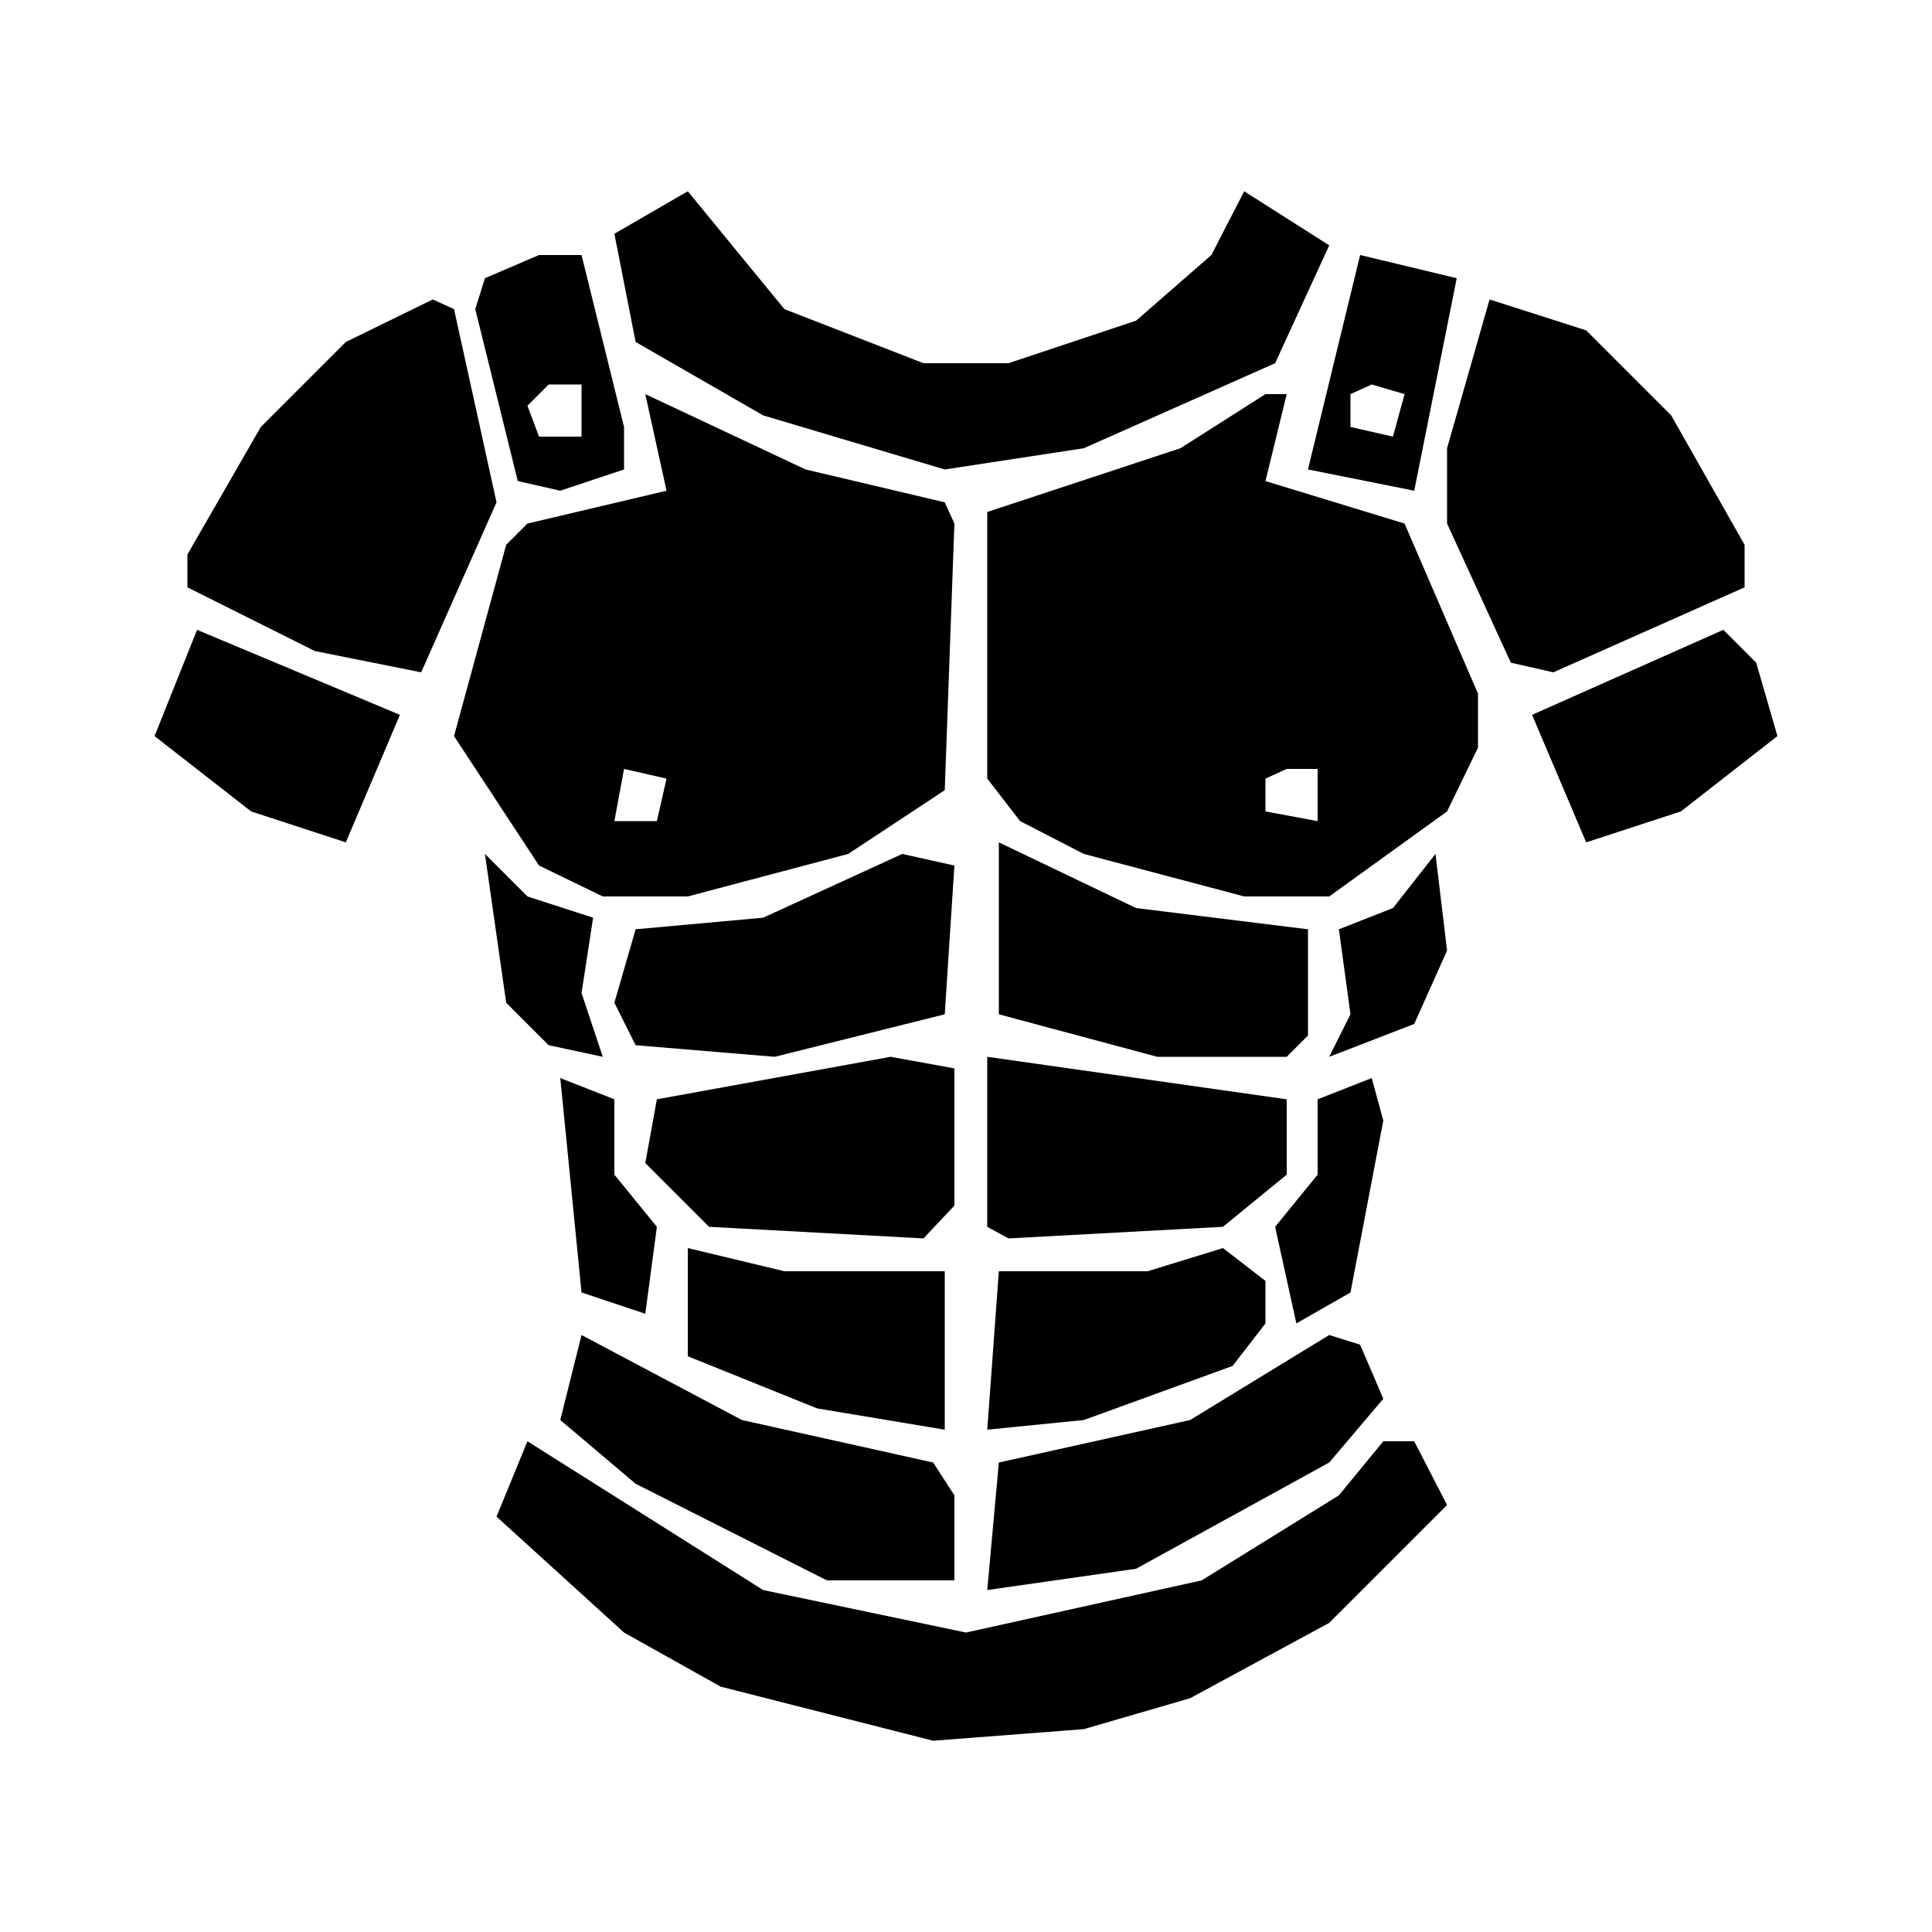
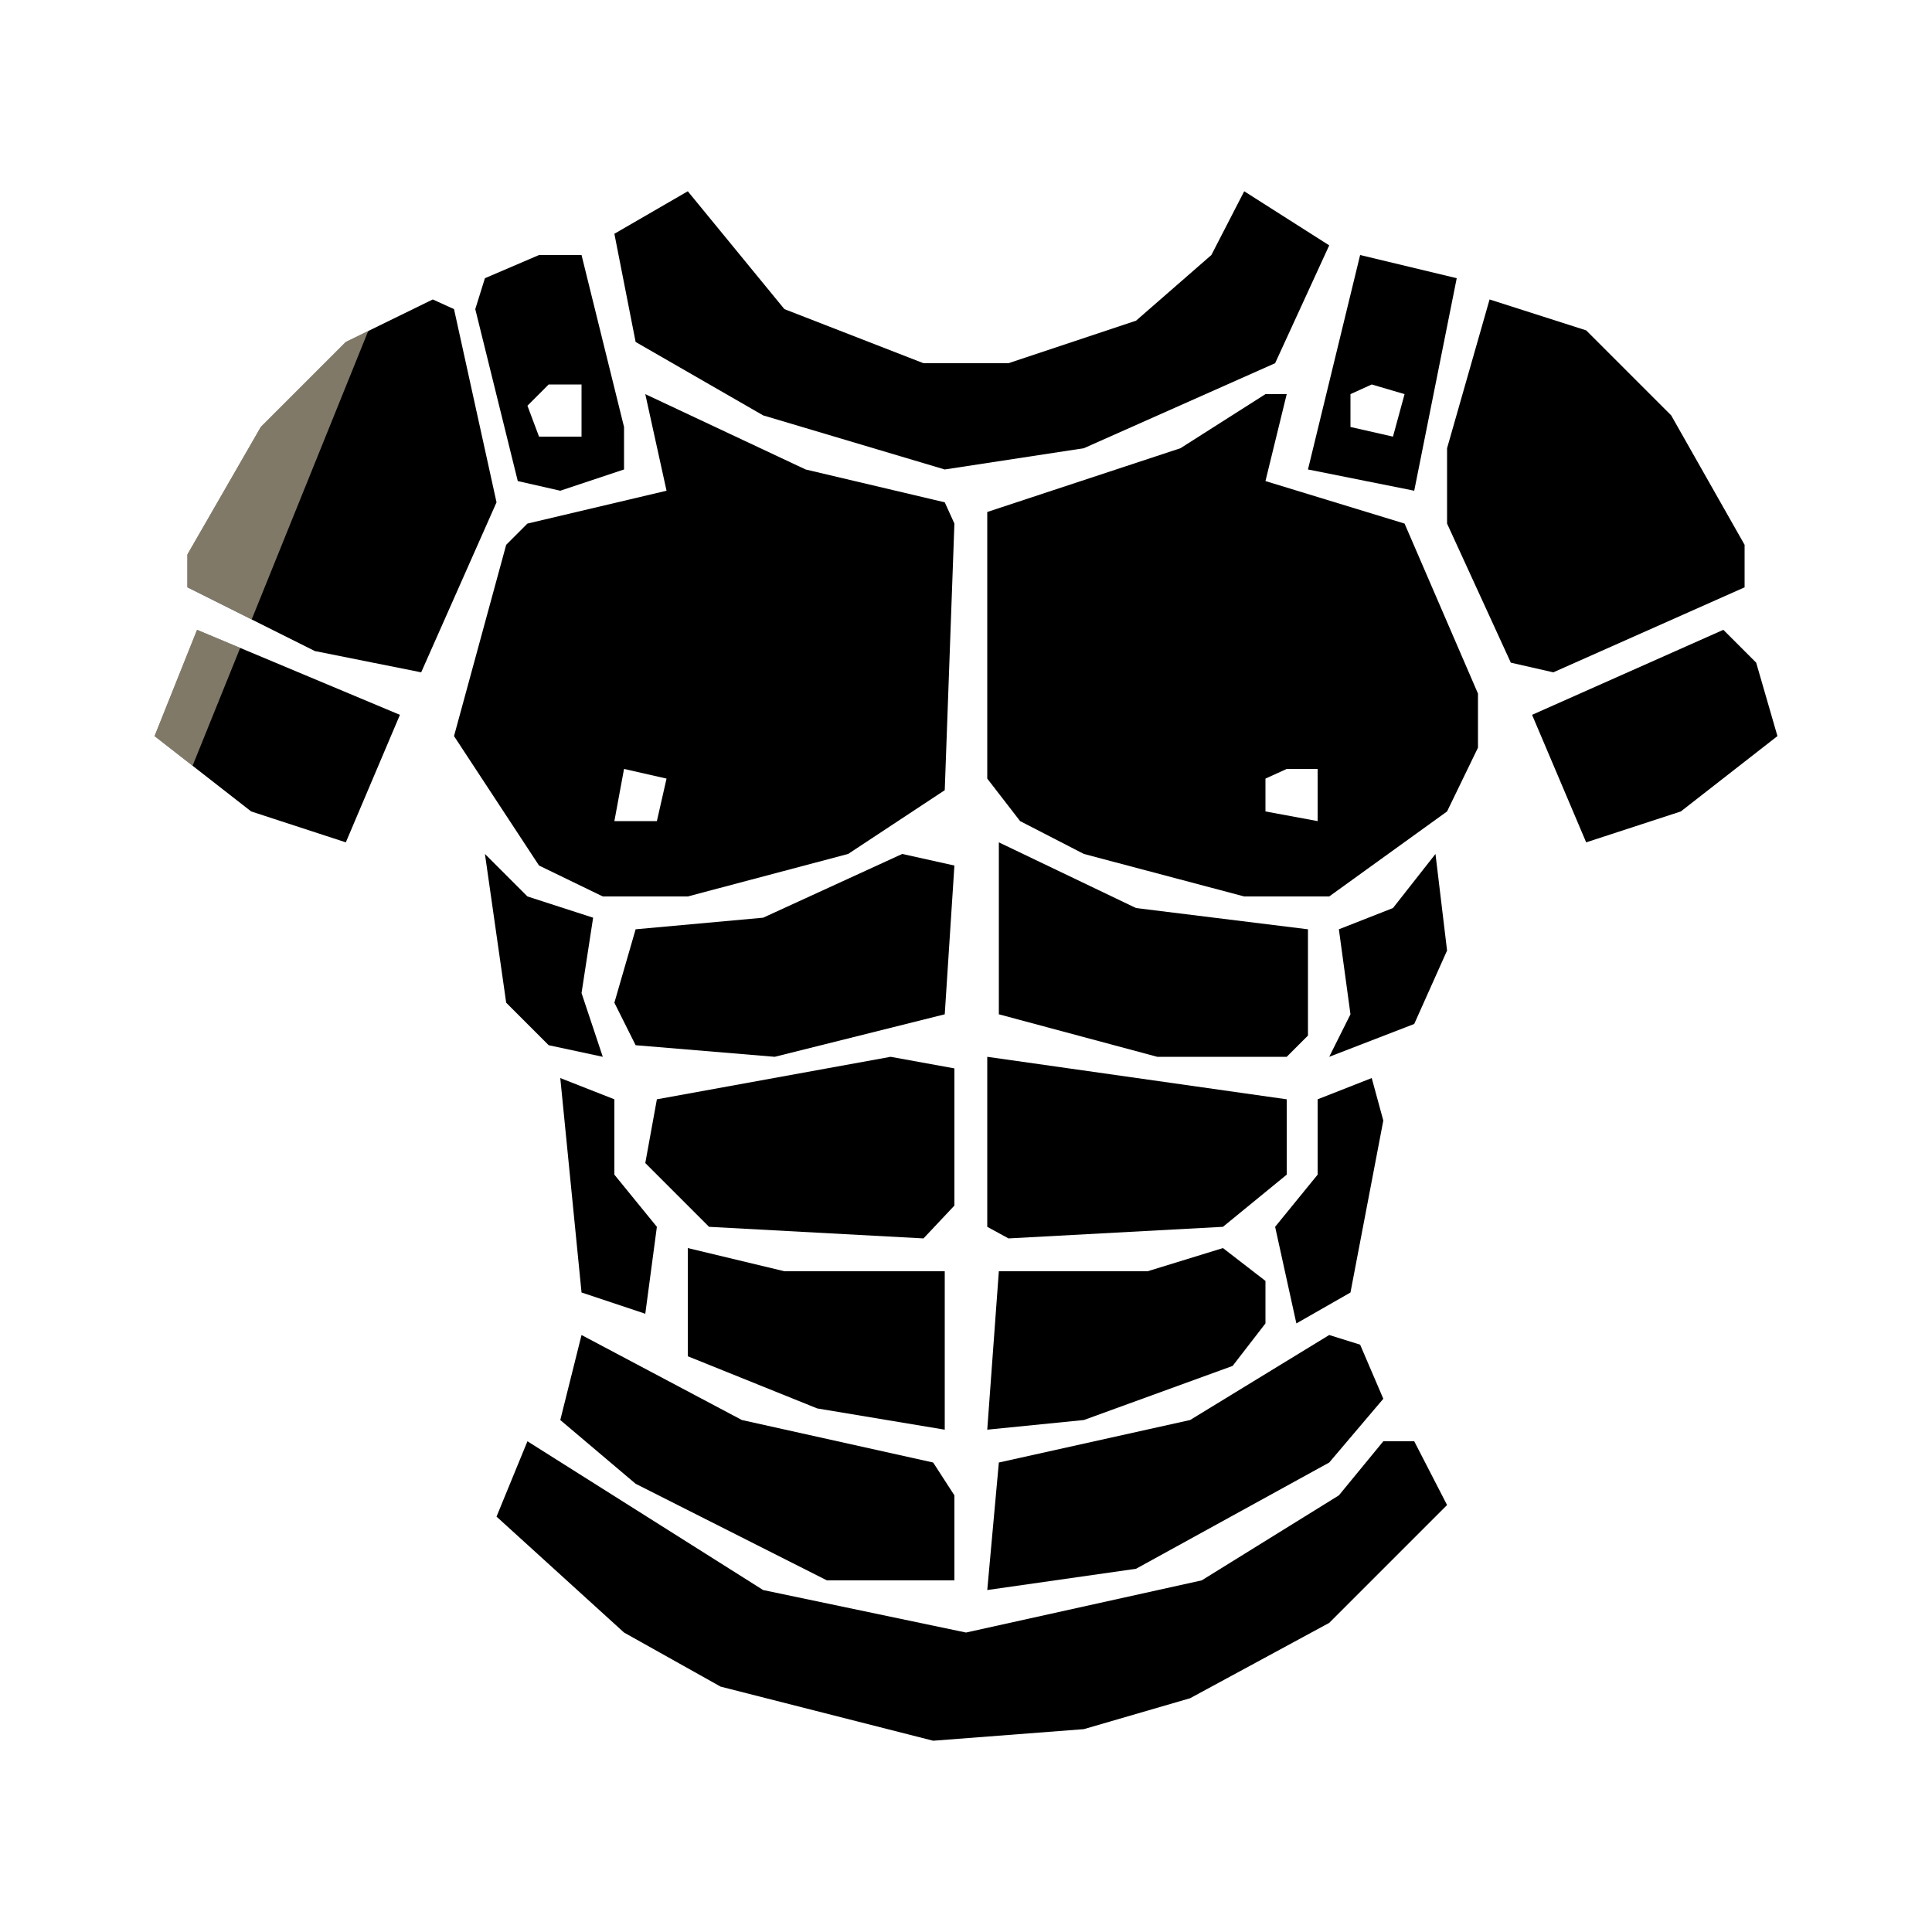
<svg xmlns="http://www.w3.org/2000/svg" viewBox="0 0 100 100" fill="currentColor">
  <defs>
    <clipPath id="armc">
      <path fill-rule="evenodd" d="M35.6 9.9L40.6 16.0L47.8 18.8L52.2 18.8L58.8 16.6L62.7 13.2L64.4 9.9L68.8 12.7L66.0 18.8L56.1 23.2L48.9 24.3L39.5 21.5L32.9 17.7L31.8 12.1L35.6 9.9ZM27.9 13.2L30.1 13.2L32.3 22.1L32.3 24.3L29.0 25.4L26.8 24.9L24.6 16.0L25.1 14.4L27.9 13.2ZM70.4 13.2L75.4 14.4L73.2 25.4L67.7 24.3L70.4 13.2ZM22.4 15.5L23.5 16.0L25.7 26.0L21.8 34.8L16.3 33.7L9.7 30.4L9.7 28.7L13.5 22.1L17.9 17.7L22.4 15.5ZM77.1 15.5L82.1 17.1L86.5 21.5L90.3 28.2L90.3 30.4L80.4 34.8L78.2 34.3L74.9 27.1L74.9 23.2L77.1 15.5ZM28.4 19.9L27.3 21.0L27.9 22.6L30.1 22.6L30.1 19.9L28.4 19.9ZM71.0 19.9L69.9 20.4L69.9 22.1L72.1 22.6L72.7 20.4L71.0 19.9ZM33.4 20.4L41.7 24.3L48.9 26.0L49.4 27.1L48.9 40.9L43.9 44.2L35.6 46.4L31.2 46.4L27.9 44.8L23.5 38.1L26.2 28.2L27.3 27.1L34.5 25.4L33.4 20.4ZM65.5 20.4L66.6 20.4L65.5 24.9L72.7 27.1L76.5 35.9L76.5 38.7L74.9 42.0L68.8 46.4L64.4 46.4L56.1 44.2L52.8 42.5L51.1 40.3L51.1 26.5L61.1 23.2L65.5 20.4ZM10.2 32.6L20.7 37.0L17.9 43.6L13.0 42.0L8.0 38.1L10.2 32.6ZM89.2 32.6L90.9 34.3L92.0 38.1L87.0 42.0L82.1 43.6L79.3 37.0L89.2 32.6ZM32.3 39.8L31.8 42.5L34.0 42.5L34.5 40.3L32.3 39.8ZM66.6 39.8L65.5 40.3L65.5 42.0L68.2 42.5L68.2 39.8L66.6 39.8ZM51.7 43.6L58.8 47.0L67.7 48.1L67.7 53.6L66.6 54.7L59.9 54.7L51.7 52.5L51.7 43.6ZM25.1 44.2L27.3 46.4L30.7 47.5L30.1 51.4L31.2 54.7L28.4 54.1L26.2 51.9L25.1 44.2ZM46.7 44.2L49.4 44.8L48.9 52.5L40.1 54.7L32.9 54.1L31.8 51.9L32.9 48.1L39.5 47.5L46.7 44.2ZM74.3 44.2L74.9 49.2L73.2 53.0L68.8 54.7L69.9 52.5L69.3 48.1L72.1 47.0L74.3 44.2ZM46.1 54.7L49.4 55.3L49.4 62.4L47.8 64.1L36.7 63.5L33.4 60.2L34.0 56.9L46.1 54.7ZM51.1 54.7L66.6 56.9L66.6 60.8L63.3 63.5L52.2 64.1L51.1 63.5L51.1 54.7ZM29.0 55.8L31.8 56.9L31.8 60.8L34.0 63.5L33.4 68.0L30.1 66.9L29.0 55.8ZM71.0 55.8L71.6 58.0L69.9 66.9L67.1 68.5L66.0 63.5L68.2 60.8L68.2 56.9L71.0 55.8ZM35.6 64.6L40.6 65.8L48.9 65.8L48.9 74.0L42.3 72.9L35.6 70.2L35.6 64.6ZM63.3 64.6L65.5 66.3L65.5 68.5L63.8 70.7L56.1 73.5L51.1 74.0L51.7 65.8L59.4 65.8L63.3 64.6ZM30.1 69.1L38.4 73.5L48.3 75.7L49.4 77.4L49.4 81.8L42.8 81.8L32.9 76.8L29.0 73.5L30.1 69.1ZM68.8 69.1L70.4 69.6L71.6 72.4L68.8 75.7L58.8 81.2L51.1 82.3L51.7 75.7L61.6 73.5L68.8 69.1ZM27.3 74.6L39.5 82.3L50.0 84.5L62.2 81.8L69.3 77.4L71.6 74.6L73.2 74.6L74.9 77.9L68.8 84.0L61.6 87.9L56.1 89.5L48.3 90.1L37.3 87.3L32.3 84.5L25.7 78.5L27.3 74.6Z" />
    </clipPath>
  </defs>
  <path fill-rule="evenodd" d="M35.6 9.9L40.6 16.0L47.8 18.8L52.2 18.8L58.8 16.6L62.7 13.2L64.4 9.9L68.8 12.7L66.0 18.8L56.1 23.2L48.9 24.3L39.5 21.5L32.9 17.7L31.8 12.1L35.6 9.9ZM27.9 13.2L30.1 13.2L32.3 22.1L32.3 24.3L29.0 25.4L26.8 24.9L24.6 16.0L25.1 14.4L27.9 13.2ZM70.4 13.2L75.4 14.4L73.2 25.4L67.7 24.3L70.4 13.2ZM22.4 15.5L23.5 16.0L25.7 26.0L21.8 34.8L16.3 33.7L9.7 30.4L9.7 28.7L13.5 22.1L17.9 17.7L22.4 15.5ZM77.1 15.5L82.1 17.1L86.5 21.5L90.3 28.2L90.3 30.4L80.4 34.8L78.2 34.3L74.9 27.1L74.9 23.2L77.1 15.5ZM28.4 19.9L27.3 21.0L27.9 22.6L30.1 22.6L30.1 19.9L28.4 19.9ZM71.0 19.9L69.9 20.4L69.9 22.1L72.1 22.6L72.7 20.4L71.0 19.9ZM33.4 20.4L41.7 24.3L48.9 26.0L49.4 27.1L48.9 40.9L43.9 44.2L35.6 46.4L31.2 46.4L27.9 44.8L23.5 38.1L26.2 28.2L27.3 27.1L34.5 25.4L33.4 20.4ZM65.5 20.4L66.6 20.4L65.5 24.9L72.7 27.1L76.5 35.9L76.5 38.7L74.9 42.0L68.8 46.4L64.4 46.4L56.1 44.2L52.8 42.5L51.1 40.3L51.1 26.5L61.1 23.2L65.5 20.4ZM10.2 32.6L20.7 37.0L17.9 43.6L13.0 42.0L8.0 38.1L10.2 32.6ZM89.2 32.6L90.9 34.3L92.0 38.1L87.0 42.0L82.1 43.6L79.3 37.0L89.2 32.6ZM32.3 39.8L31.8 42.5L34.0 42.5L34.5 40.3L32.3 39.8ZM66.6 39.8L65.5 40.3L65.5 42.0L68.2 42.5L68.2 39.8L66.6 39.8ZM51.7 43.6L58.8 47.0L67.7 48.1L67.7 53.6L66.6 54.7L59.9 54.7L51.7 52.5L51.7 43.6ZM25.1 44.2L27.3 46.4L30.7 47.5L30.1 51.4L31.2 54.7L28.4 54.1L26.2 51.9L25.1 44.2ZM46.7 44.2L49.4 44.8L48.9 52.5L40.1 54.7L32.9 54.1L31.8 51.9L32.9 48.1L39.5 47.5L46.7 44.2ZM74.3 44.2L74.9 49.2L73.2 53.0L68.8 54.7L69.9 52.5L69.3 48.1L72.1 47.0L74.3 44.2ZM46.1 54.7L49.4 55.3L49.4 62.4L47.8 64.1L36.7 63.5L33.4 60.2L34.0 56.9L46.1 54.7ZM51.1 54.7L66.6 56.9L66.6 60.8L63.3 63.5L52.2 64.1L51.1 63.5L51.1 54.7ZM29.0 55.8L31.8 56.9L31.8 60.8L34.0 63.5L33.4 68.0L30.1 66.9L29.0 55.8ZM71.0 55.8L71.6 58.0L69.9 66.9L67.1 68.5L66.0 63.5L68.2 60.8L68.2 56.9L71.0 55.8ZM35.6 64.6L40.6 65.8L48.9 65.8L48.9 74.0L42.3 72.9L35.6 70.2L35.6 64.6ZM63.3 64.6L65.5 66.3L65.5 68.5L63.8 70.7L56.1 73.5L51.1 74.0L51.7 65.8L59.4 65.8L63.3 64.6ZM30.1 69.1L38.4 73.5L48.3 75.7L49.4 77.4L49.4 81.8L42.8 81.8L32.9 76.8L29.0 73.5L30.1 69.1ZM68.8 69.1L70.4 69.6L71.6 72.4L68.8 75.7L58.8 81.2L51.1 82.3L51.7 75.7L61.6 73.5L68.8 69.1ZM27.3 74.6L39.5 82.3L50.0 84.5L62.2 81.8L69.3 77.4L71.6 74.6L73.2 74.6L74.9 77.9L68.8 84.0L61.6 87.9L56.1 89.5L48.3 90.1L37.3 87.3L32.3 84.5L25.7 78.5L27.3 74.6Z" />
  <g clip-path="url(#armc)">
-     <rect class="arm-sheen" x="-30" y="-20" width="22" height="140" fill="#f3d9a6" opacity=".55" transform="rotate(22 50 50)" />
+     <g class="arm-sheen">
+       <rect x="-34" y="-30" width="30" height="160" fill="#fff1cf" opacity=".75" transform="rotate(22 50 50)" />
+       <rect x="2" y="-30" width="7" height="160" fill="#fff1cf" opacity=".5" transform="rotate(22 50 50)" />
+     </g>
  </g>
</svg>
